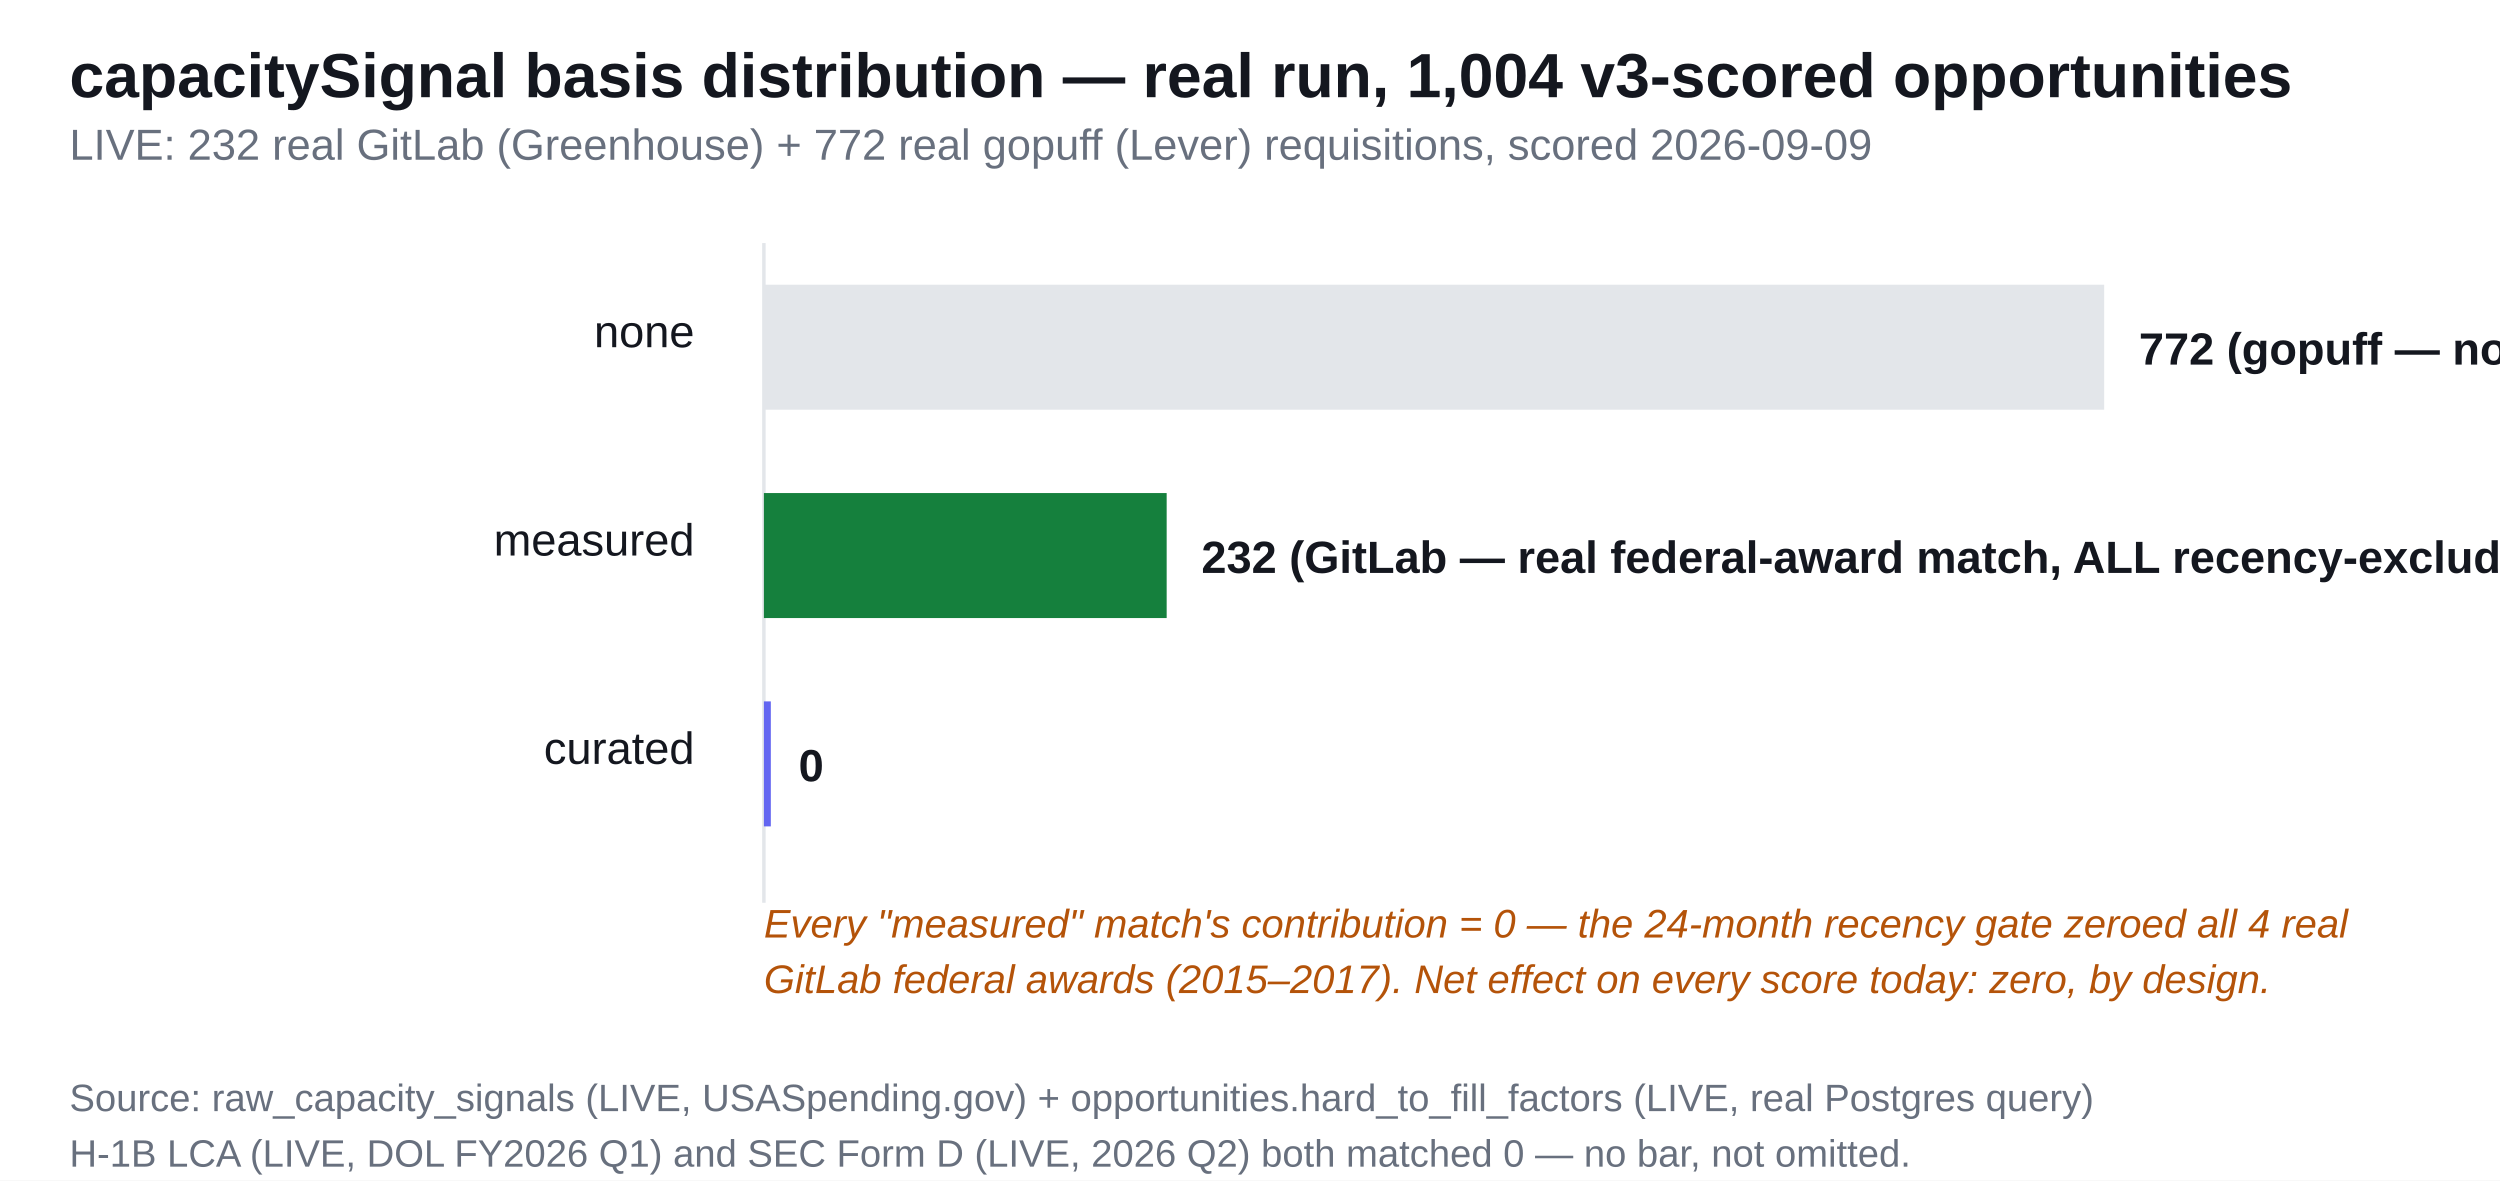
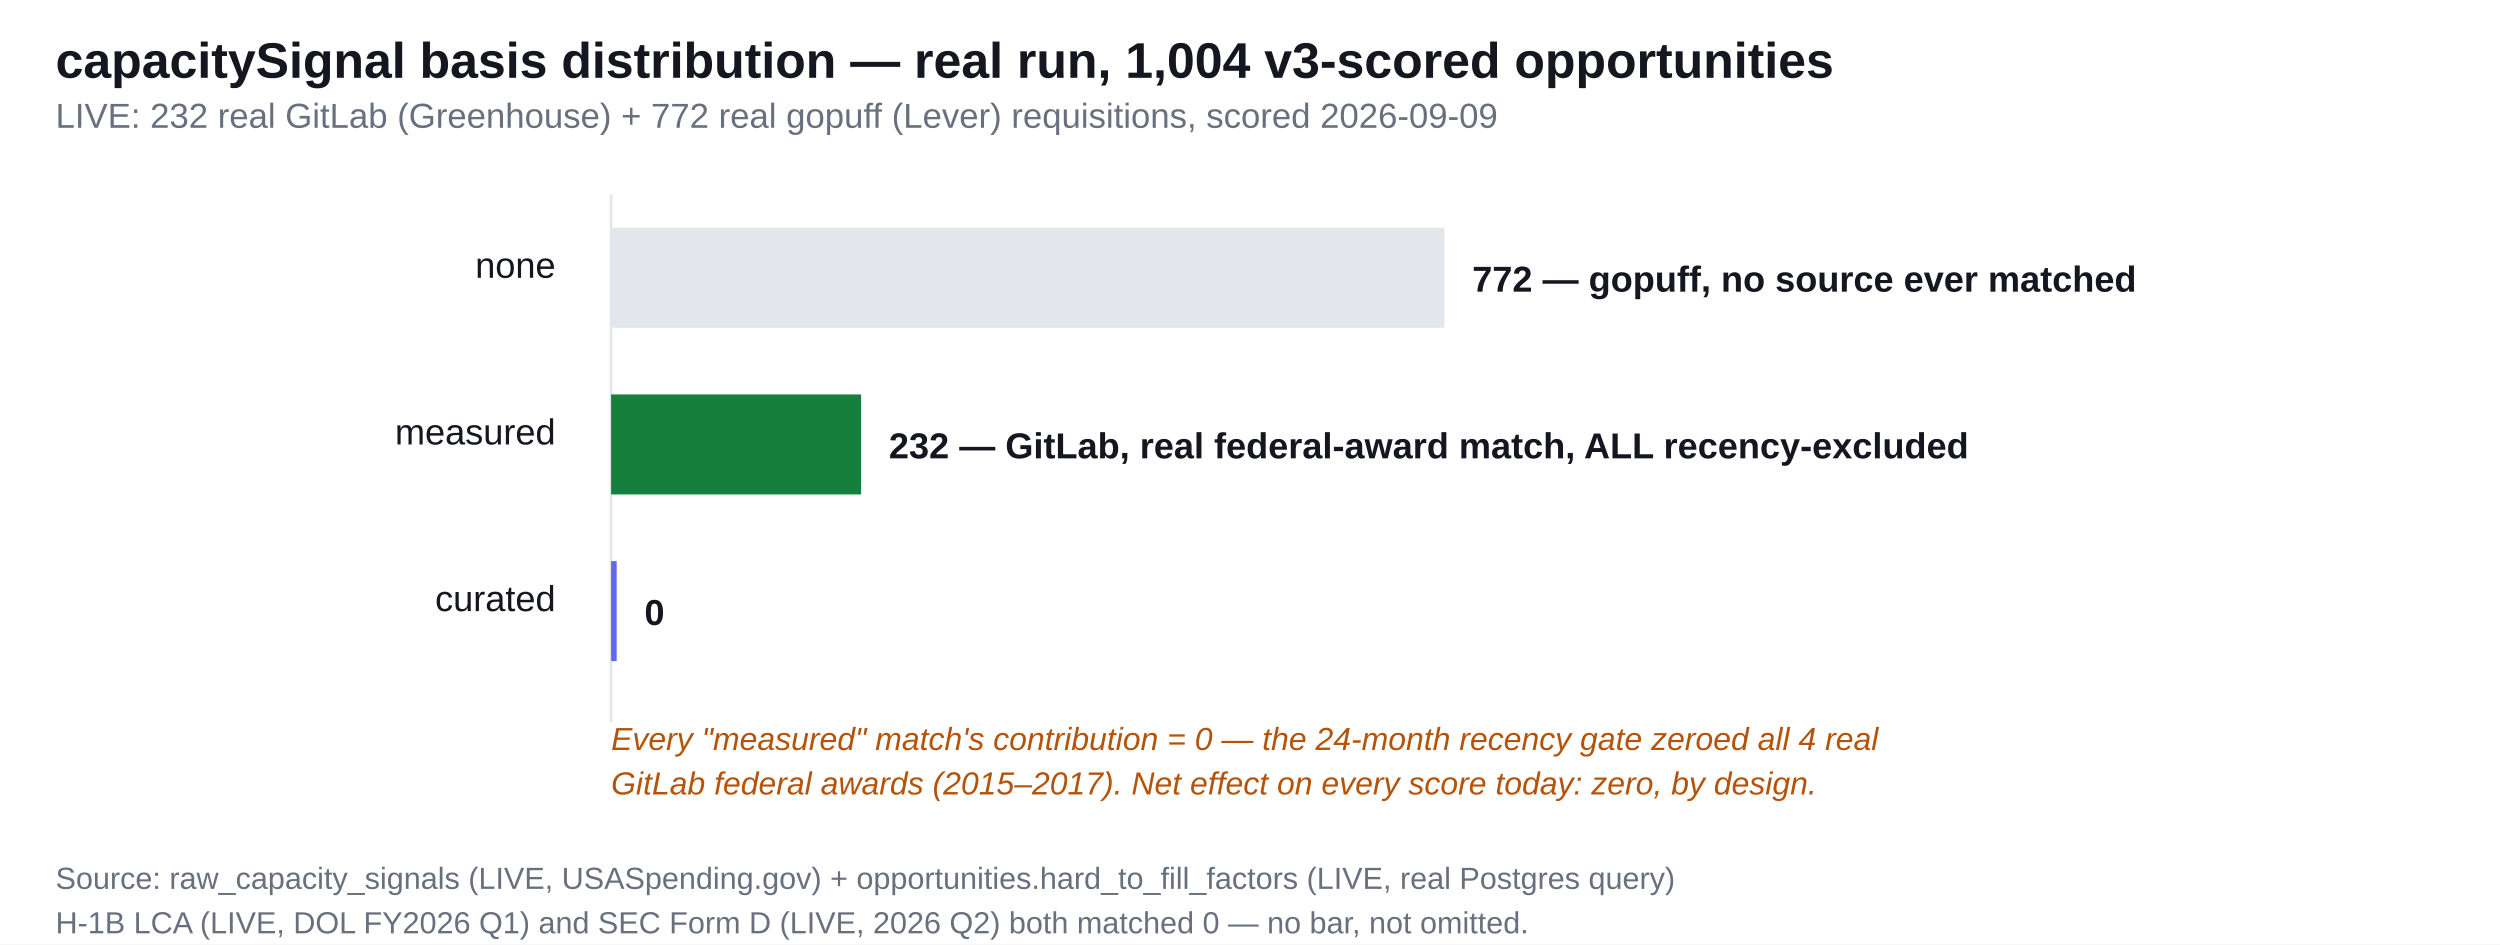
- <svg xmlns="http://www.w3.org/2000/svg" viewBox="0 0 720 340" font-family="Arial, sans-serif">
+ <svg xmlns="http://www.w3.org/2000/svg" viewBox="0 0 900 340" font-family="Arial, sans-serif">
  <style>
    .title { font-size: 18px; font-weight: bold; fill: #14171f; }
    .subtitle { font-size: 12.5px; fill: #68707e; }
    .label { font-size: 13px; fill: #14171f; }
    .value { font-size: 13px; font-weight: bold; fill: #14171f; }
    .axis { font-size: 11px; fill: #68707e; }
    .note { font-size: 11.5px; fill: #b45309; font-style: italic; }
  </style>
-   <rect width="720" height="340" fill="#ffffff" />
+   <rect width="900" height="340" fill="#ffffff" />
  <text x="20" y="28" class="title">capacitySignal basis distribution — real run, 1,004 v3-scored opportunities</text>
  <text x="20" y="46" class="subtitle">LIVE: 232 real GitLab (Greenhouse) + 772 real gopuff (Lever) requisitions, scored 2026-09-09</text>
  <line x1="220" y1="70" x2="220" y2="260" stroke="#e3e6ea" stroke-width="1" />
  <text x="200" y="100" text-anchor="end" class="label">none</text>
-   <rect x="220" y="82" width="386" height="36" fill="#e3e6ea" />
-   <text x="616" y="105" class="value">772 (gopuff — no source ever matched)</text>
+   <rect x="220" y="82" width="300" height="36" fill="#e3e6ea" />
+   <text x="530" y="105" class="value">772 — gopuff, no source ever matched</text>
  <text x="200" y="160" text-anchor="end" class="label">measured</text>
-   <rect x="220" y="142" width="116" height="36" fill="#15803d" />
-   <text x="346" y="165" class="value">232 (GitLab — real federal-award match, ALL recency-excluded)</text>
+   <rect x="220" y="142" width="90" height="36" fill="#15803d" />
+   <text x="320" y="165" class="value">232 — GitLab, real federal-award match, ALL recency-excluded</text>
  <text x="200" y="220" text-anchor="end" class="label">curated</text>
  <rect x="220" y="202" width="2" height="36" fill="#6366f1" />
-   <text x="230" y="225" class="value">0</text>
+   <text x="232" y="225" class="value">0</text>
  <text x="220" y="270" class="note">Every "measured" match's contribution = 0 — the 24-month recency gate zeroed all 4 real</text>
  <text x="220" y="286" class="note">GitLab federal awards (2015–2017). Net effect on every score today: zero, by design.</text>
  <text x="20" y="320" class="axis">Source: raw_capacity_signals (LIVE, USASpending.gov) + opportunities.hard_to_fill_factors (LIVE, real Postgres query)</text>
  <text x="20" y="336" class="axis">H-1B LCA (LIVE, DOL FY2026 Q1) and SEC Form D (LIVE, 2026 Q2) both matched 0 — no bar, not omitted.</text>
</svg>
